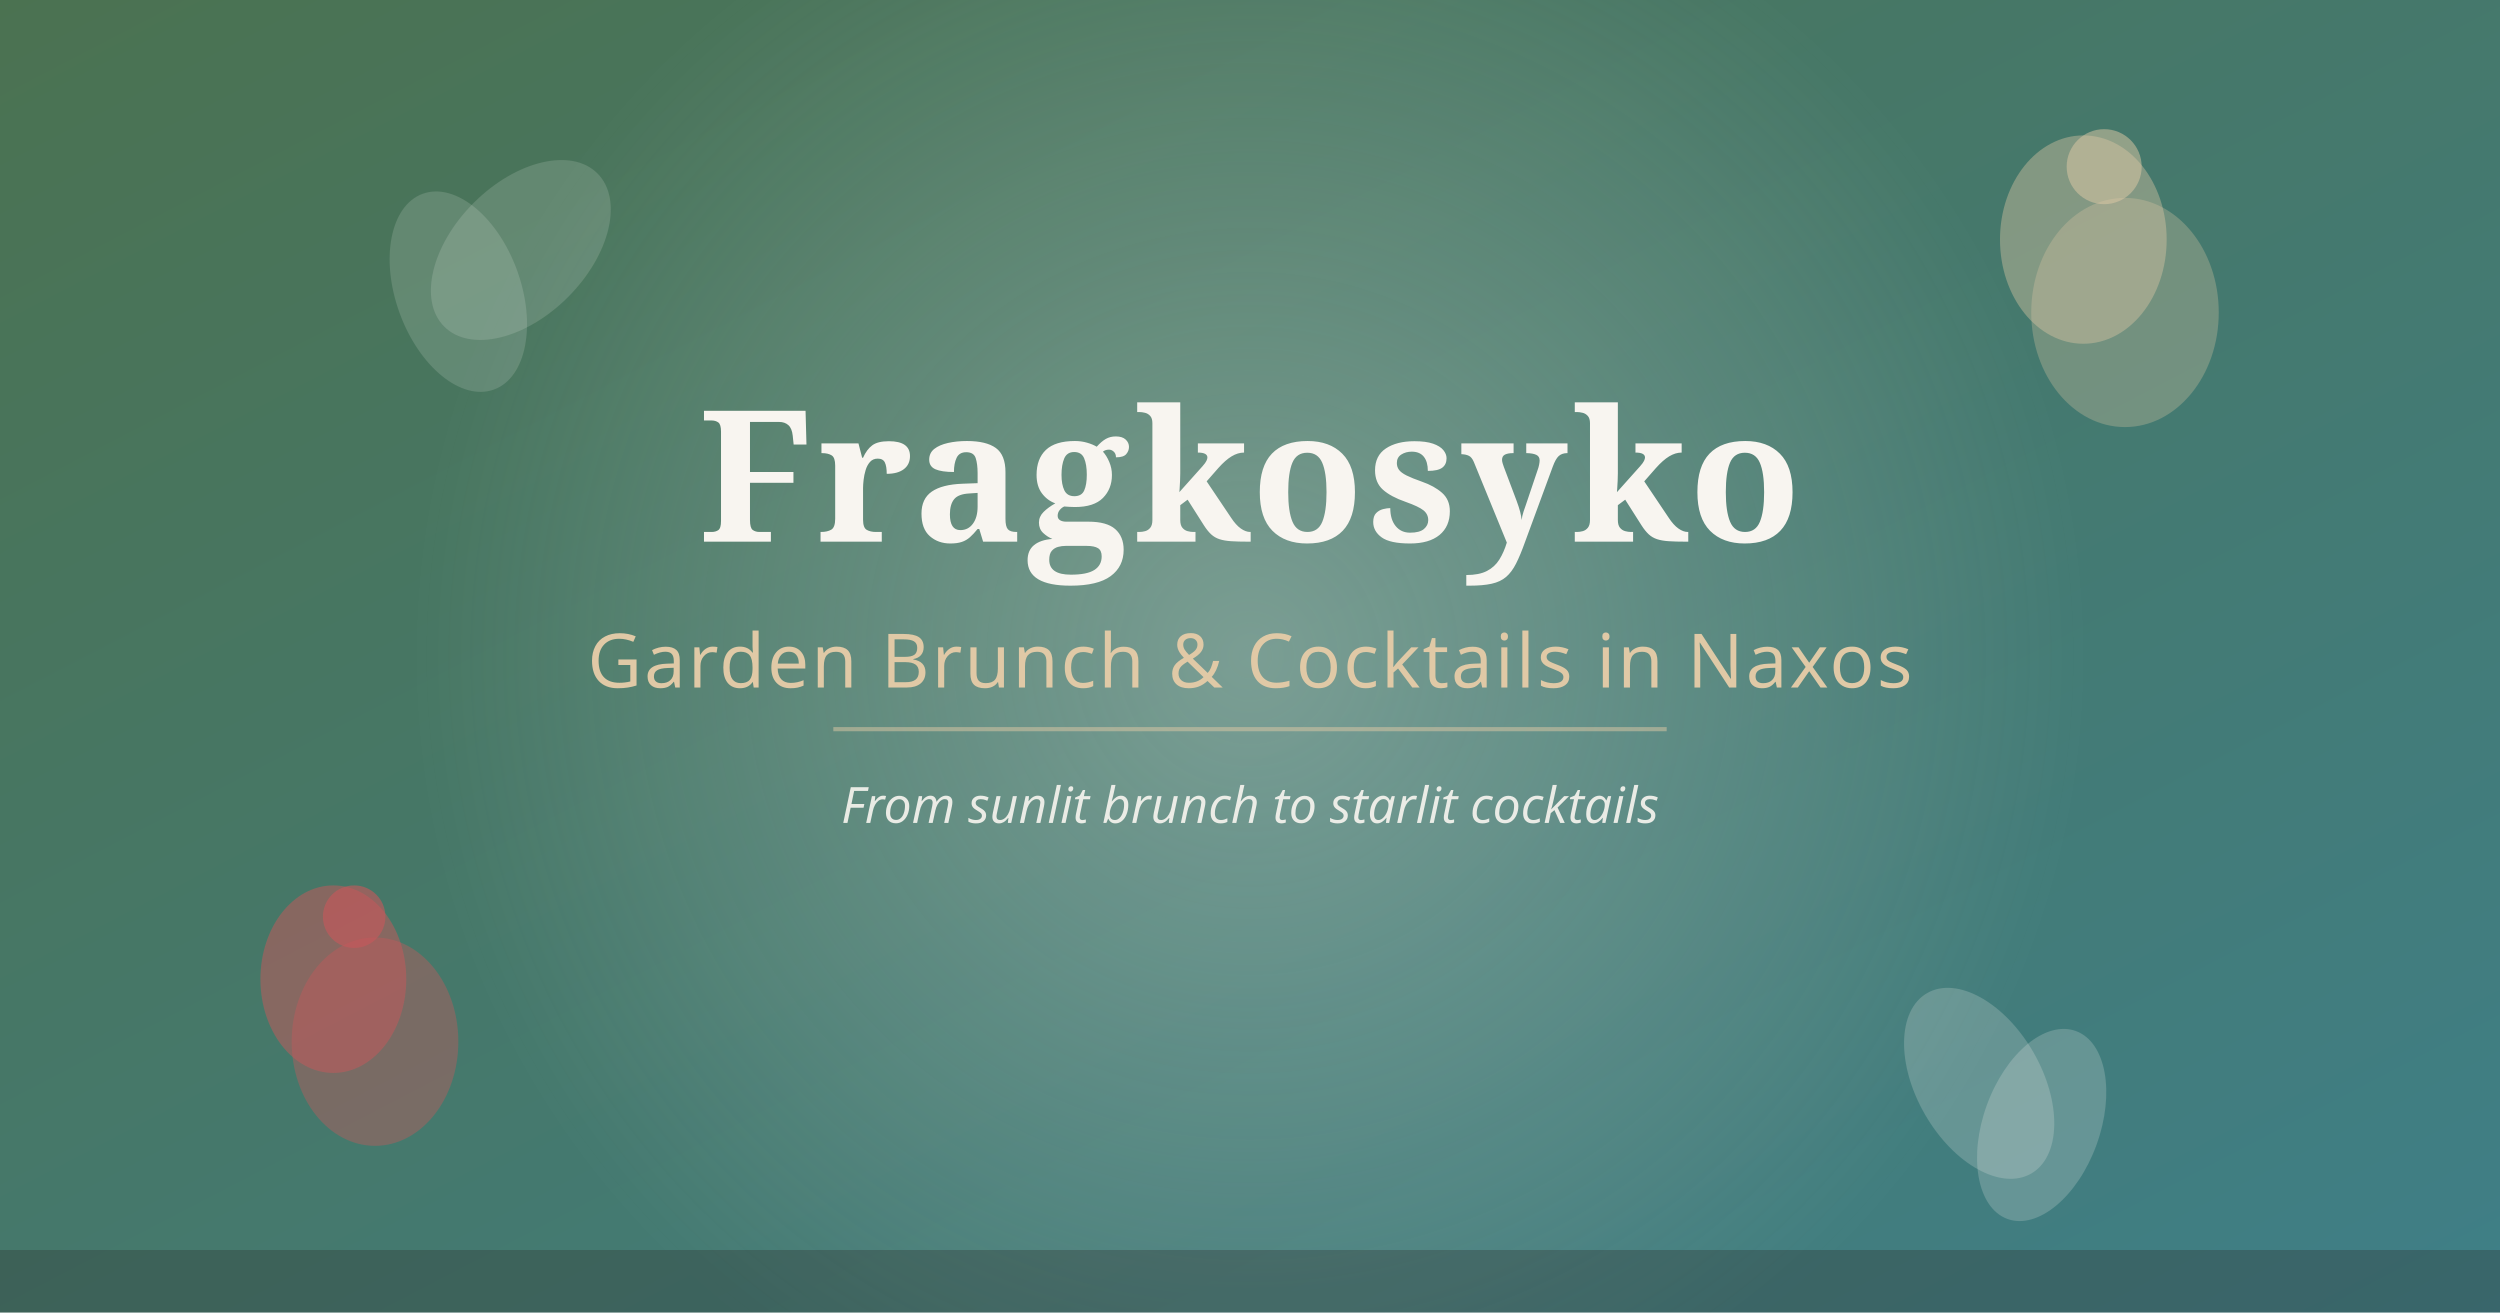
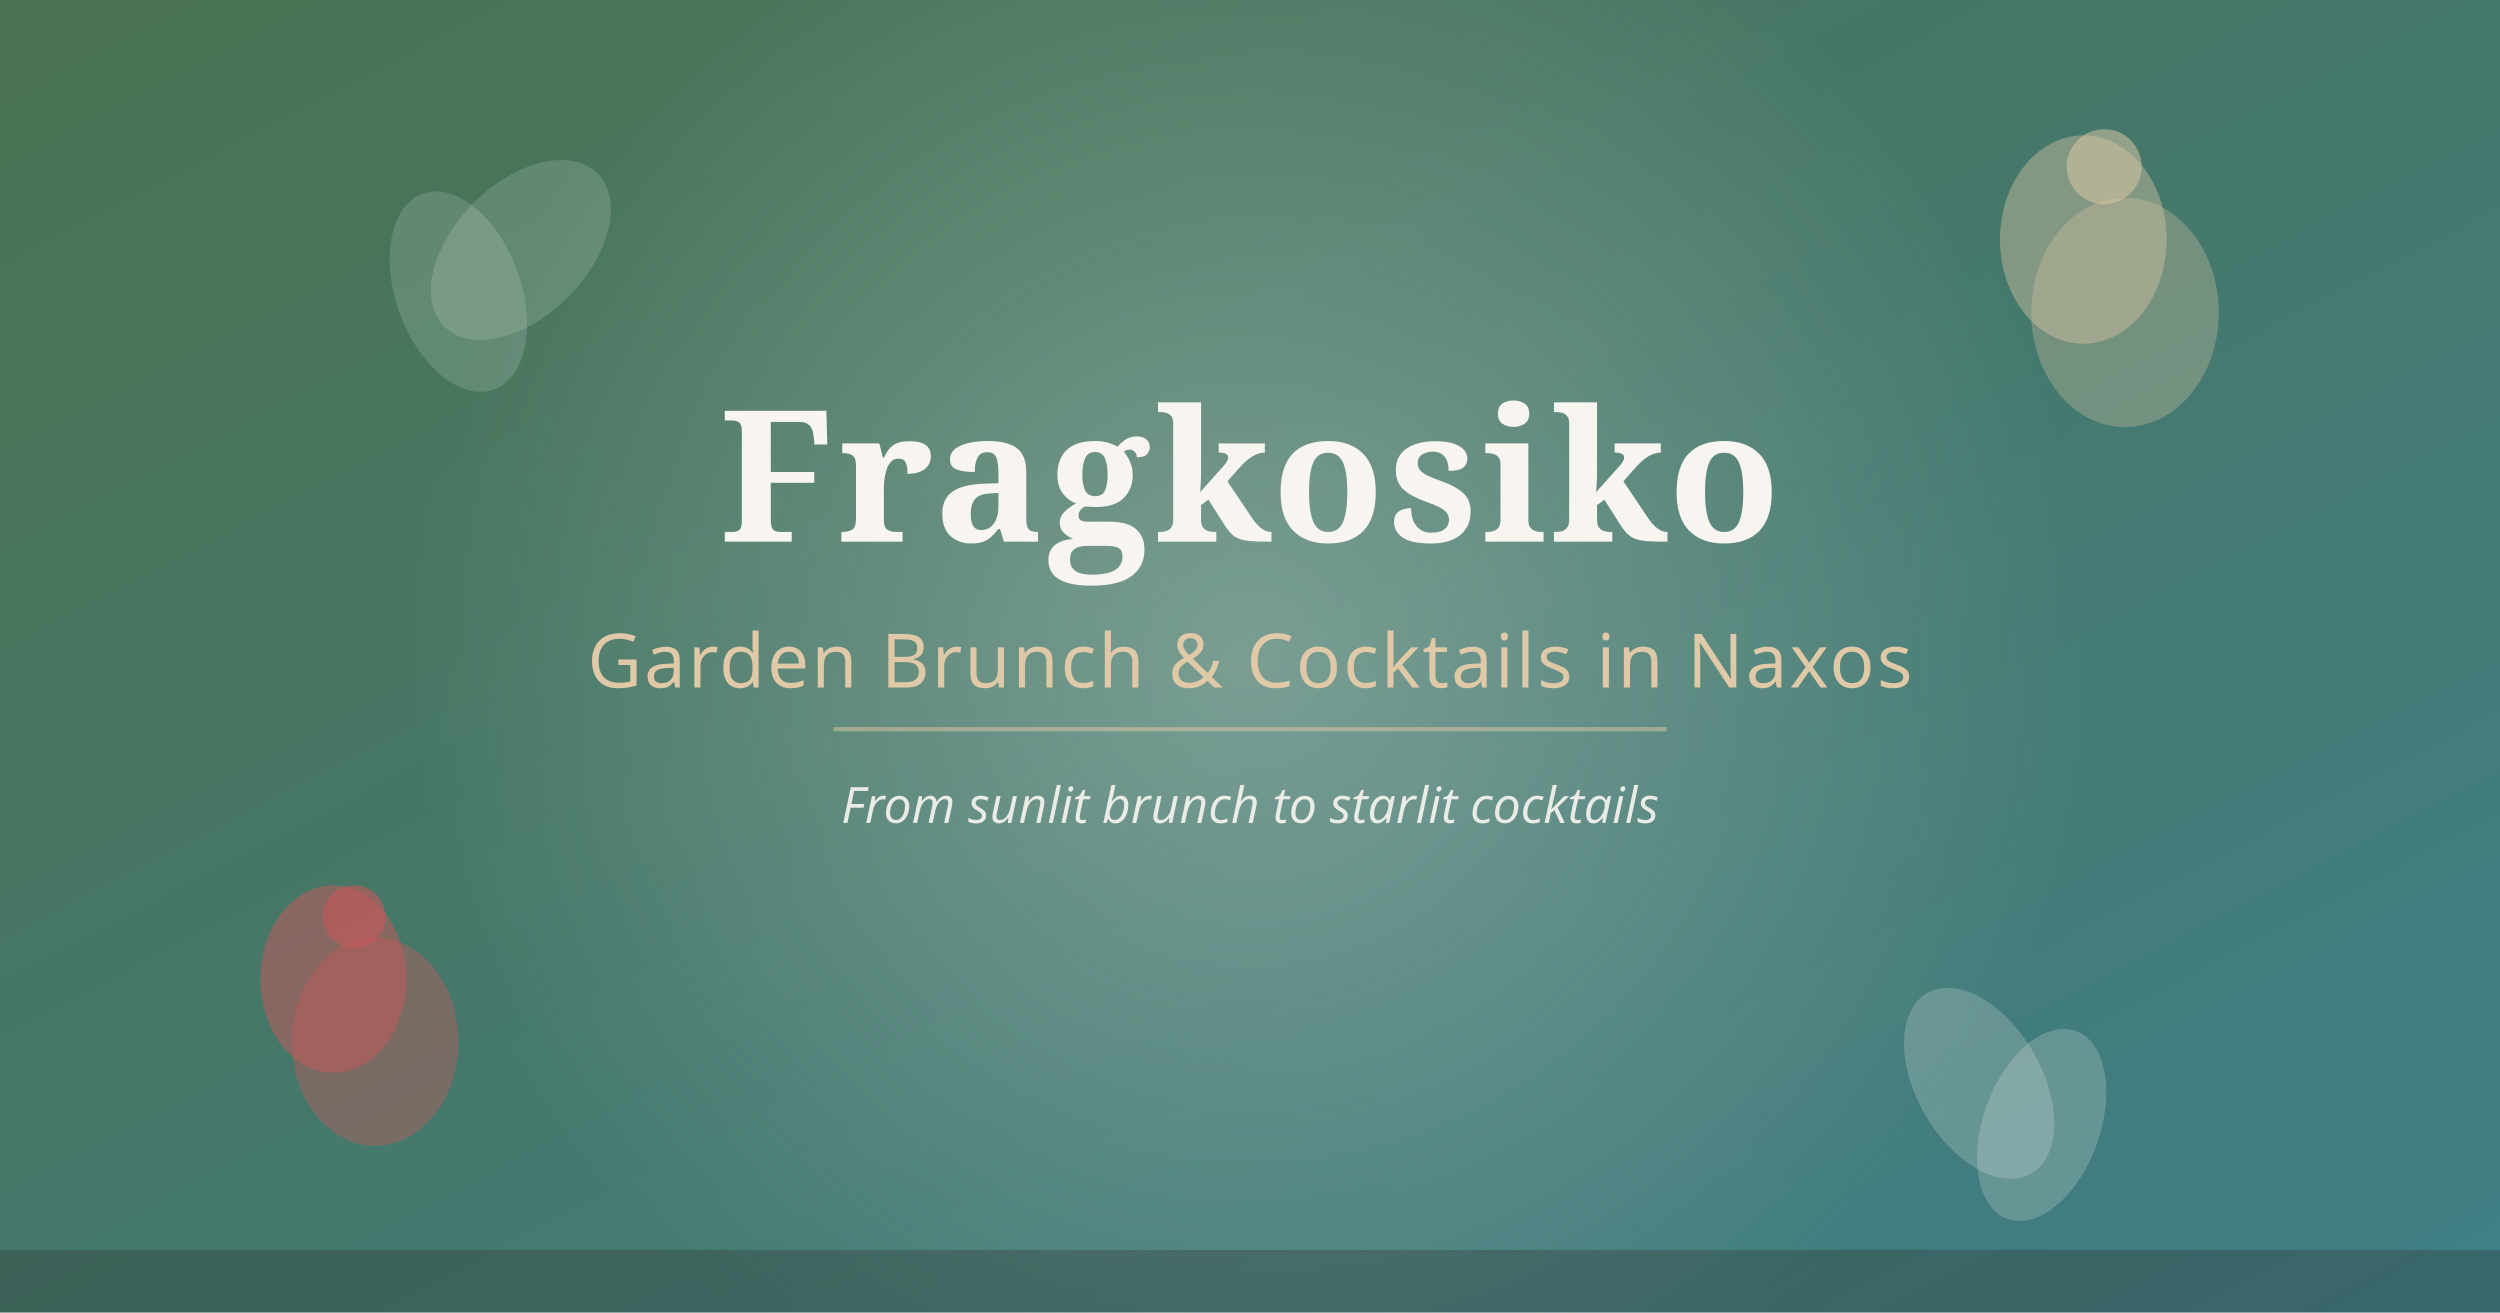
<svg xmlns="http://www.w3.org/2000/svg" viewBox="0 0 1200 630">
  <defs>
    <linearGradient id="bgGradient" x1="0%" y1="0%" x2="100%" y2="100%">
      <stop offset="0%" style="stop-color:#4B7251;stop-opacity:1" />
      <stop offset="100%" style="stop-color:#3F7F87;stop-opacity:1" />
    </linearGradient>
    <radialGradient id="lightGlow" cx="50%" cy="50%" r="50%">
      <stop offset="0%" style="stop-color:#F8F5F0;stop-opacity:0.3" />
      <stop offset="100%" style="stop-color:#F8F5F0;stop-opacity:0" />
    </radialGradient>
  </defs>
  <rect width="1200" height="630" fill="url(#bgGradient)" />
  <circle cx="600" cy="315" r="400" fill="url(#lightGlow)" />
  <ellipse cx="180" cy="500" rx="40" ry="50" fill="#C8575A" opacity="0.4" />
  <ellipse cx="160" cy="470" rx="35" ry="45" fill="#C8575A" opacity="0.5" />
  <circle cx="170" cy="440" r="15" fill="#C8575A" opacity="0.6" />
  <ellipse cx="1020" cy="150" rx="45" ry="55" fill="#E0C9A6" opacity="0.3" />
  <ellipse cx="1000" cy="115" rx="40" ry="50" fill="#E0C9A6" opacity="0.4" />
  <circle cx="1010" cy="80" r="18" fill="#E0C9A6" opacity="0.5" />
  <ellipse cx="950" cy="520" rx="30" ry="50" fill="#F8F5F0" opacity="0.2" transform="rotate(-30 950 520)" />
  <ellipse cx="980" cy="540" rx="28" ry="48" fill="#F8F5F0" opacity="0.2" transform="rotate(20 980 540)" />
  <ellipse cx="250" cy="120" rx="32" ry="52" fill="#F8F5F0" opacity="0.15" transform="rotate(45 250 120)" />
  <ellipse cx="220" cy="140" rx="30" ry="50" fill="#F8F5F0" opacity="0.15" transform="rotate(-20 220 140)" />
  <text x="600" y="260" font-family="Tinos, serif" font-size="88" font-weight="bold" fill="#F8F5F0" text-anchor="middle" letter-spacing="2">
-     Fragkosyko
+     Fragkosiko
  </text>
  <text x="600" y="330" font-family="Open Sans, sans-serif" font-size="36" fill="#E0C9A6" text-anchor="middle" letter-spacing="1">
    Garden Brunch &amp; Cocktails in Naxos
  </text>
  <text x="600" y="395" font-family="Open Sans, sans-serif" font-size="24" fill="#F8F5F0" text-anchor="middle" opacity="0.9" font-style="italic">
    From sunlit brunch to starlit cocktails
  </text>
  <line x1="400" y1="350" x2="800" y2="350" stroke="#E0C9A6" stroke-width="2" opacity="0.5" />
  <rect x="0" y="600" width="1200" height="30" fill="#2D2A28" opacity="0.3" />
</svg>
